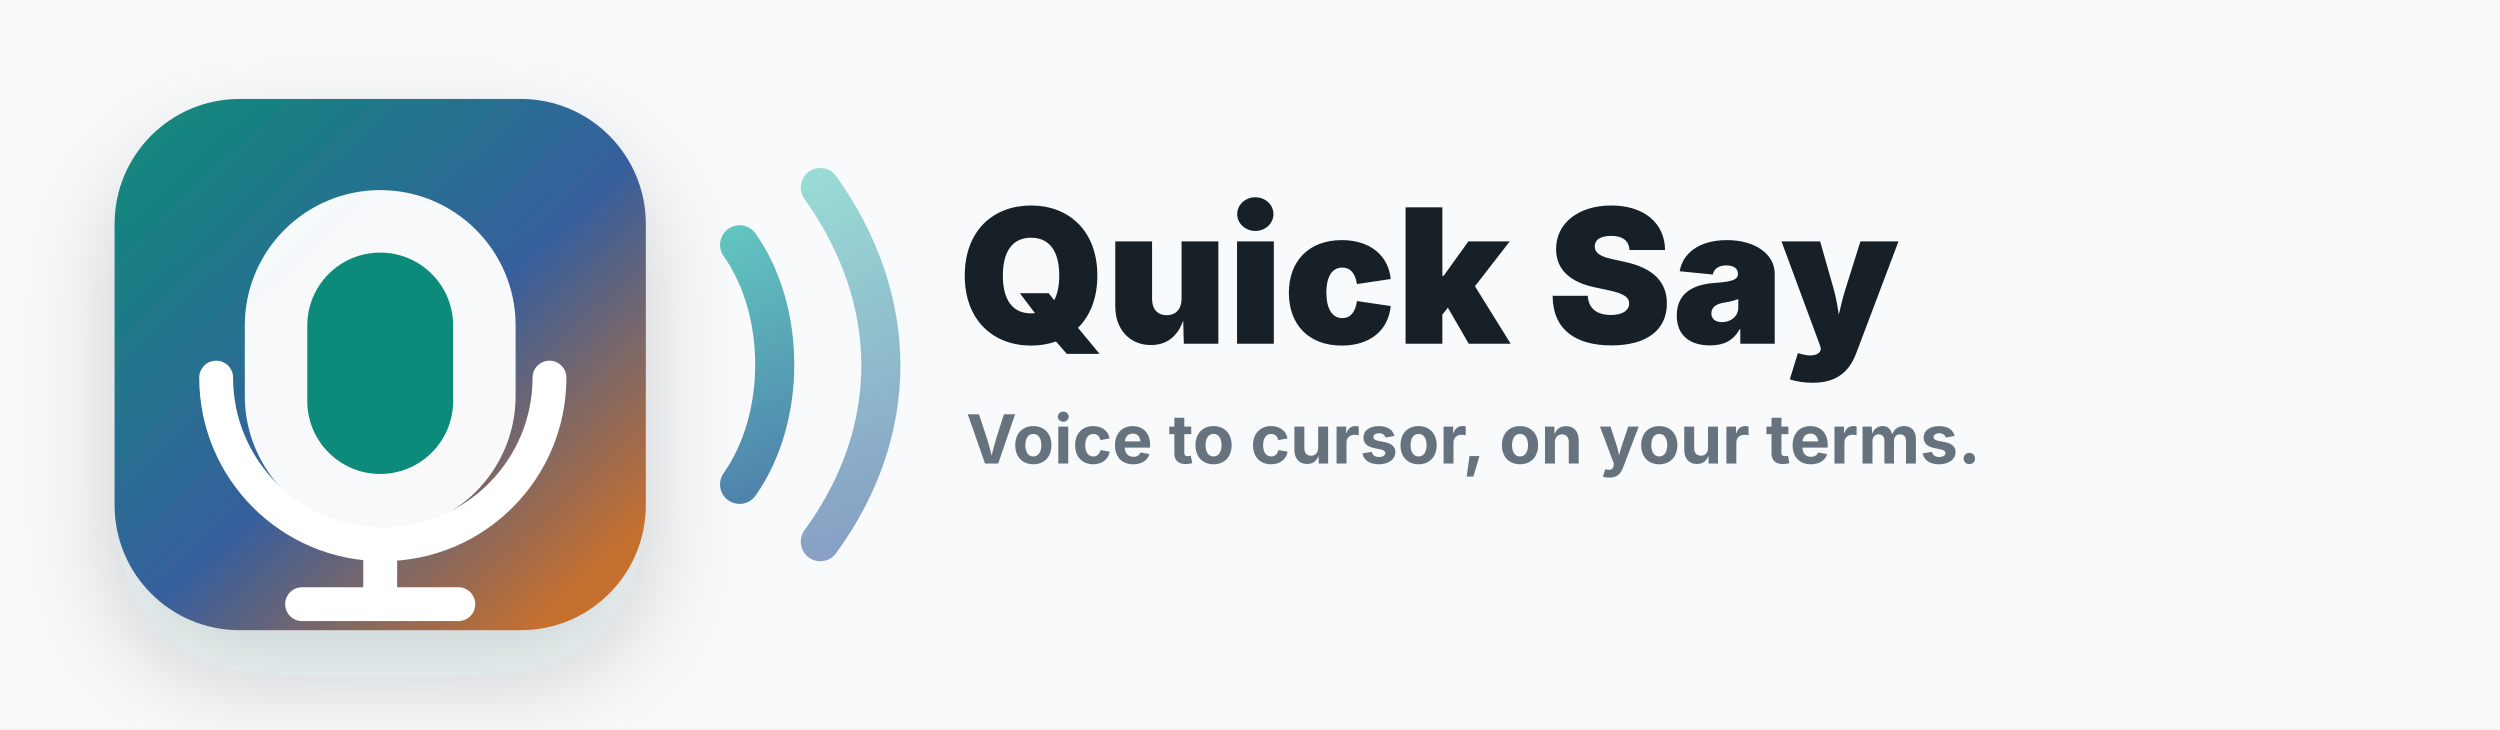
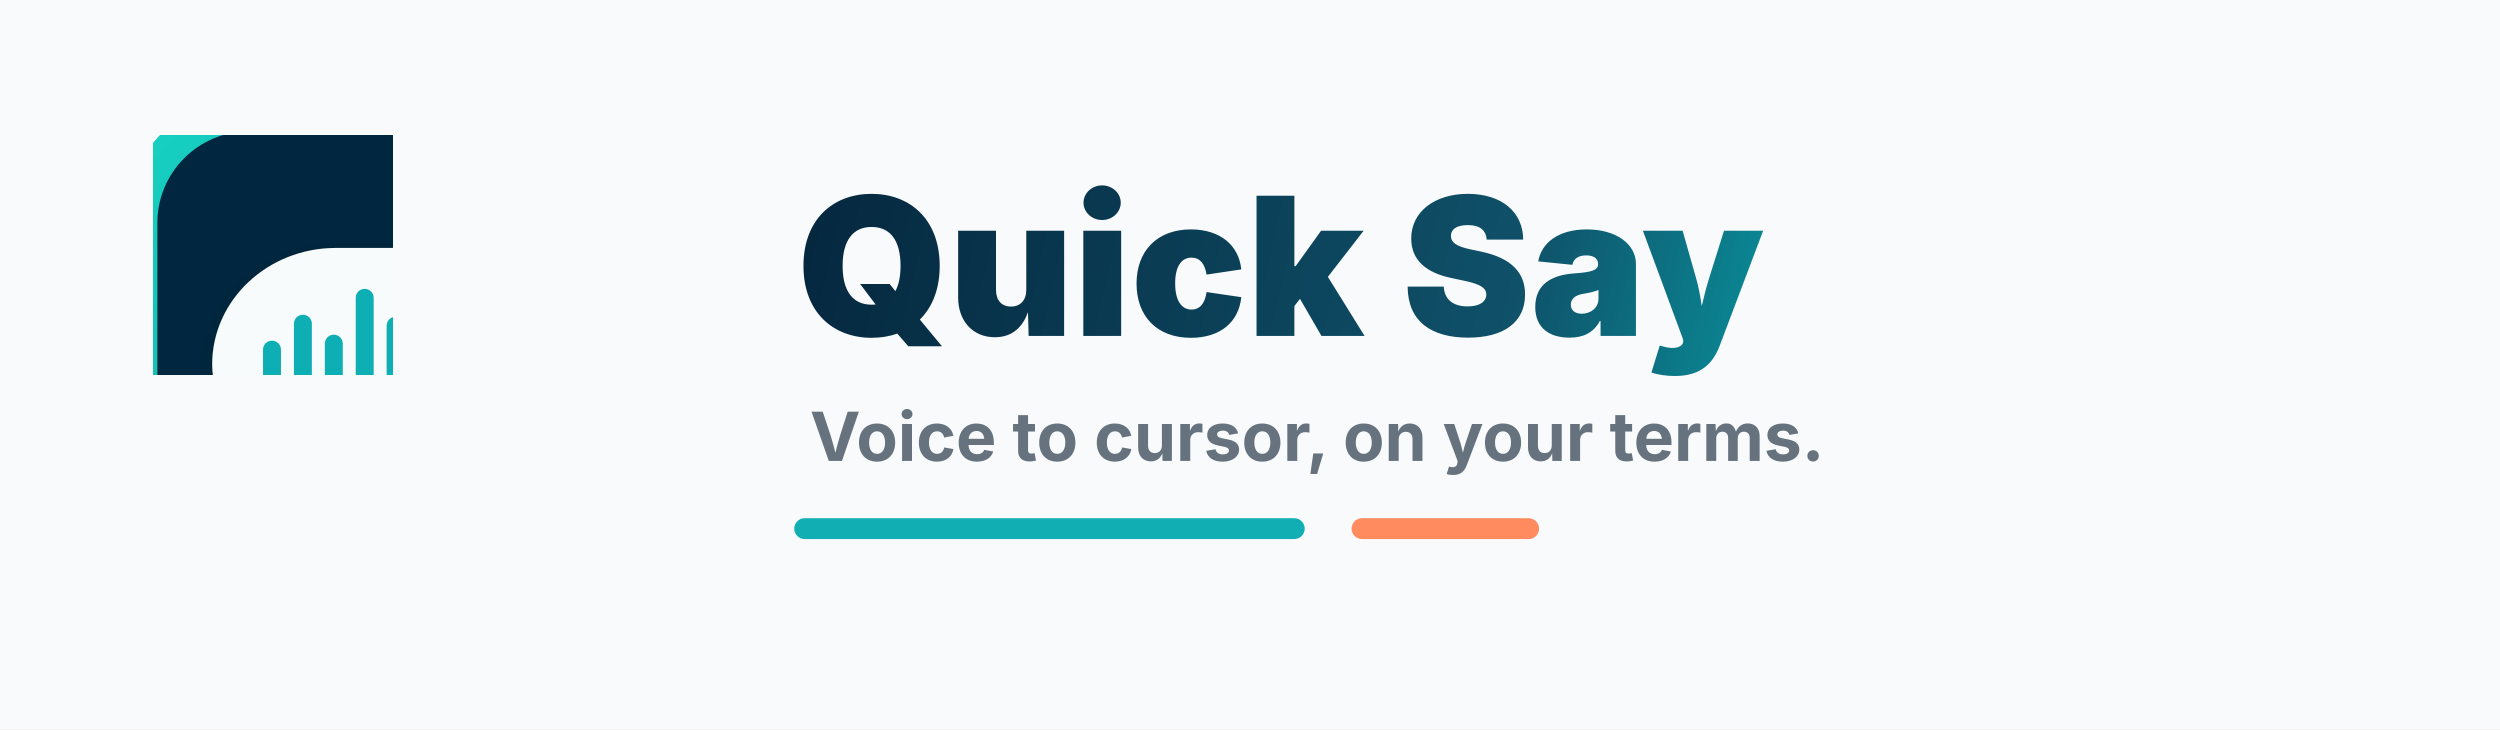
<svg xmlns="http://www.w3.org/2000/svg" width="960" height="280" viewBox="0 0 960 280" role="img" aria-labelledby="title desc">
  <defs>
-     <linearGradient id="mark-gradient" x1="54" y1="38" x2="226" y2="222" gradientUnits="userSpaceOnUse">
-       <stop offset="0" stop-color="#0f8b7a" />
-       <stop offset="0.58" stop-color="#365f9d" />
-       <stop offset="1" stop-color="#c56f2f" />
+     <linearGradient id="outer-gradient" x1="0" y1="0" x2="512" y2="512" gradientUnits="userSpaceOnUse">
+       <stop offset="0" stop-color="#18d3c3" />
+       <stop offset="1" stop-color="#0a8f9a" />
    </linearGradient>
-     <linearGradient id="wave-gradient" x1="251" y1="66" x2="310" y2="214" gradientUnits="userSpaceOnUse">
-       <stop offset="0" stop-color="#59d7bf" />
-       <stop offset="1" stop-color="#365f9d" />
+     <linearGradient id="arrow-gradient" x1="322" y1="259" x2="452" y2="381" gradientUnits="userSpaceOnUse">
+       <stop offset="0" stop-color="#ffb84d" />
+       <stop offset="1" stop-color="#ff6f55" />
    </linearGradient>
-     <filter id="soft-shadow" x="0" y="0" width="280" height="280" filterUnits="userSpaceOnUse" color-interpolation-filters="sRGB">
-       <feDropShadow dx="0" dy="18" stdDeviation="20" flood-color="#172027" flood-opacity="0.18" />
+     <linearGradient id="wordmark-gradient" x1="312" y1="84" x2="678" y2="167" gradientUnits="userSpaceOnUse">
+       <stop offset="0" stop-color="#05283f" />
+       <stop offset="0.72" stop-color="#0f5169" />
+       <stop offset="1" stop-color="#0a8f9a" />
+     </linearGradient>
+     <clipPath id="icon-clip">
+       <rect width="512" height="512" rx="86" />
+     </clipPath>
+     <filter id="icon-shadow" x="18" y="26" width="240" height="240" filterUnits="userSpaceOnUse" color-interpolation-filters="sRGB">
+       <feDropShadow dx="0" dy="18" stdDeviation="16" flood-color="#062438" flood-opacity="0.2" />
+     </filter>
+     <filter id="bubble-shadow" x="56" y="126" width="344" height="302" filterUnits="userSpaceOnUse" color-interpolation-filters="sRGB">
+       <feDropShadow dx="0" dy="8" stdDeviation="8" flood-color="#031928" flood-opacity="0.22" />
    </filter>
  </defs>
  <rect width="960" height="280" fill="#f8fafb" />
-   <g filter="url(#soft-shadow)">
-     <rect x="44" y="38" width="204" height="204" rx="48" fill="url(#mark-gradient)" />
-     <path d="M146 73c28.719 0 52 23.281 52 52v27c0 28.719-23.281 52-52 52s-52-23.281-52-52v-27c0-28.719 23.281-52 52-52Z" fill="#fff" opacity="0.96" />
-     <path d="M118 125c0-15.464 12.536-28 28-28s28 12.536 28 28v29c0 15.464-12.536 28-28 28s-28-12.536-28-28v-29Z" fill="#0f8b7a" />
-     <path d="M83 145c0 35.346 28.654 64 64 64s64-28.654 64-64" fill="none" stroke="#fff" stroke-width="13" stroke-linecap="round" />
-     <path d="M146 210v21" stroke="#fff" stroke-width="13" stroke-linecap="round" />
-     <path d="M116 232h60" stroke="#fff" stroke-width="13" stroke-linecap="round" />
+   <g transform="translate(52 42) scale(0.3828125)" clip-path="url(#icon-clip)" filter="url(#icon-shadow)">
+     <rect width="512" height="512" fill="url(#outer-gradient)" />
+     <rect x="22" y="22" width="468" height="468" rx="92" fill="#05283f" />
+     <g filter="url(#bubble-shadow)">
+       <path d="M201 139h79c73 0 132 52 132 117s-59 117-132 117h-61l-63 42c-13 9-31-2-28-18l9-53c-37-21-60-53-60-88 0-65 56-117 124-117Z" fill="#f8fbfb" />
+     </g>
+     <g fill="#11aeb4">
+       <rect x="128" y="232" width="18" height="48" rx="9" />
+       <rect x="159" y="206" width="18" height="100" rx="9" />
+       <rect x="190" y="226" width="18" height="60" rx="9" />
+       <rect x="221" y="180" width="18" height="152" rx="9" />
+       <rect x="252" y="208" width="18" height="96" rx="9" />
+       <rect x="283" y="234" width="18" height="44" rx="9" />
+     </g>
+     <g fill="none" stroke-linecap="round">
+       <path d="M310 294h70" stroke="#f6b84d" stroke-width="12" opacity="0.82" />
+       <path d="M291 322h88" stroke="#f6b84d" stroke-width="12" opacity="0.68" />
+       <path d="M312 350h66" stroke="#f6b84d" stroke-width="12" opacity="0.58" />
+       <path d="M344 287 389 332 344 377" stroke="#05283f" stroke-width="50" stroke-linejoin="round" />
+       <path d="M392 287 437 332 392 377" stroke="#05283f" stroke-width="50" stroke-linejoin="round" />
+       <path d="M344 287 389 332 344 377" stroke="url(#arrow-gradient)" stroke-width="32" stroke-linejoin="round" />
+       <path d="M392 287 437 332 392 377" stroke="url(#arrow-gradient)" stroke-width="32" stroke-linejoin="round" />
+     </g>
  </g>
-   <g fill="none" stroke="url(#wave-gradient)" stroke-linecap="round">
-     <path d="M284 94c18 25.5 18 66.5 0 92" stroke-width="15" opacity="0.9" />
-     <path d="M315 72c31 43.5 31 93.5 0 136" stroke-width="15" opacity="0.58" />
-   </g>
-   <g fill="#172027">
-     <text x="368" y="132" font-family="Inter, Segoe UI, Arial, sans-serif" font-size="72" font-weight="850" letter-spacing="0">Quick Say</text>
-     <text x="371" y="178" font-family="Inter, Segoe UI, Arial, sans-serif" font-size="26" font-weight="650" letter-spacing="0" fill="#66737e">Voice to cursor, on your terms.</text>
+   <g>
+     <text x="306" y="129" font-family="Inter, Segoe UI, Arial, sans-serif" font-size="74" font-weight="850" letter-spacing="0" fill="url(#wordmark-gradient)">Quick Say</text>
+     <text x="311" y="177" font-family="Inter, Segoe UI, Arial, sans-serif" font-size="26" font-weight="650" letter-spacing="0" fill="#66737e">Voice to cursor, on your terms.</text>
+     <path d="M309 203h188" fill="none" stroke="#11aeb4" stroke-width="8" stroke-linecap="round" />
+     <path d="M523 203h64" fill="none" stroke="#ff8b5f" stroke-width="8" stroke-linecap="round" />
  </g>
</svg>
